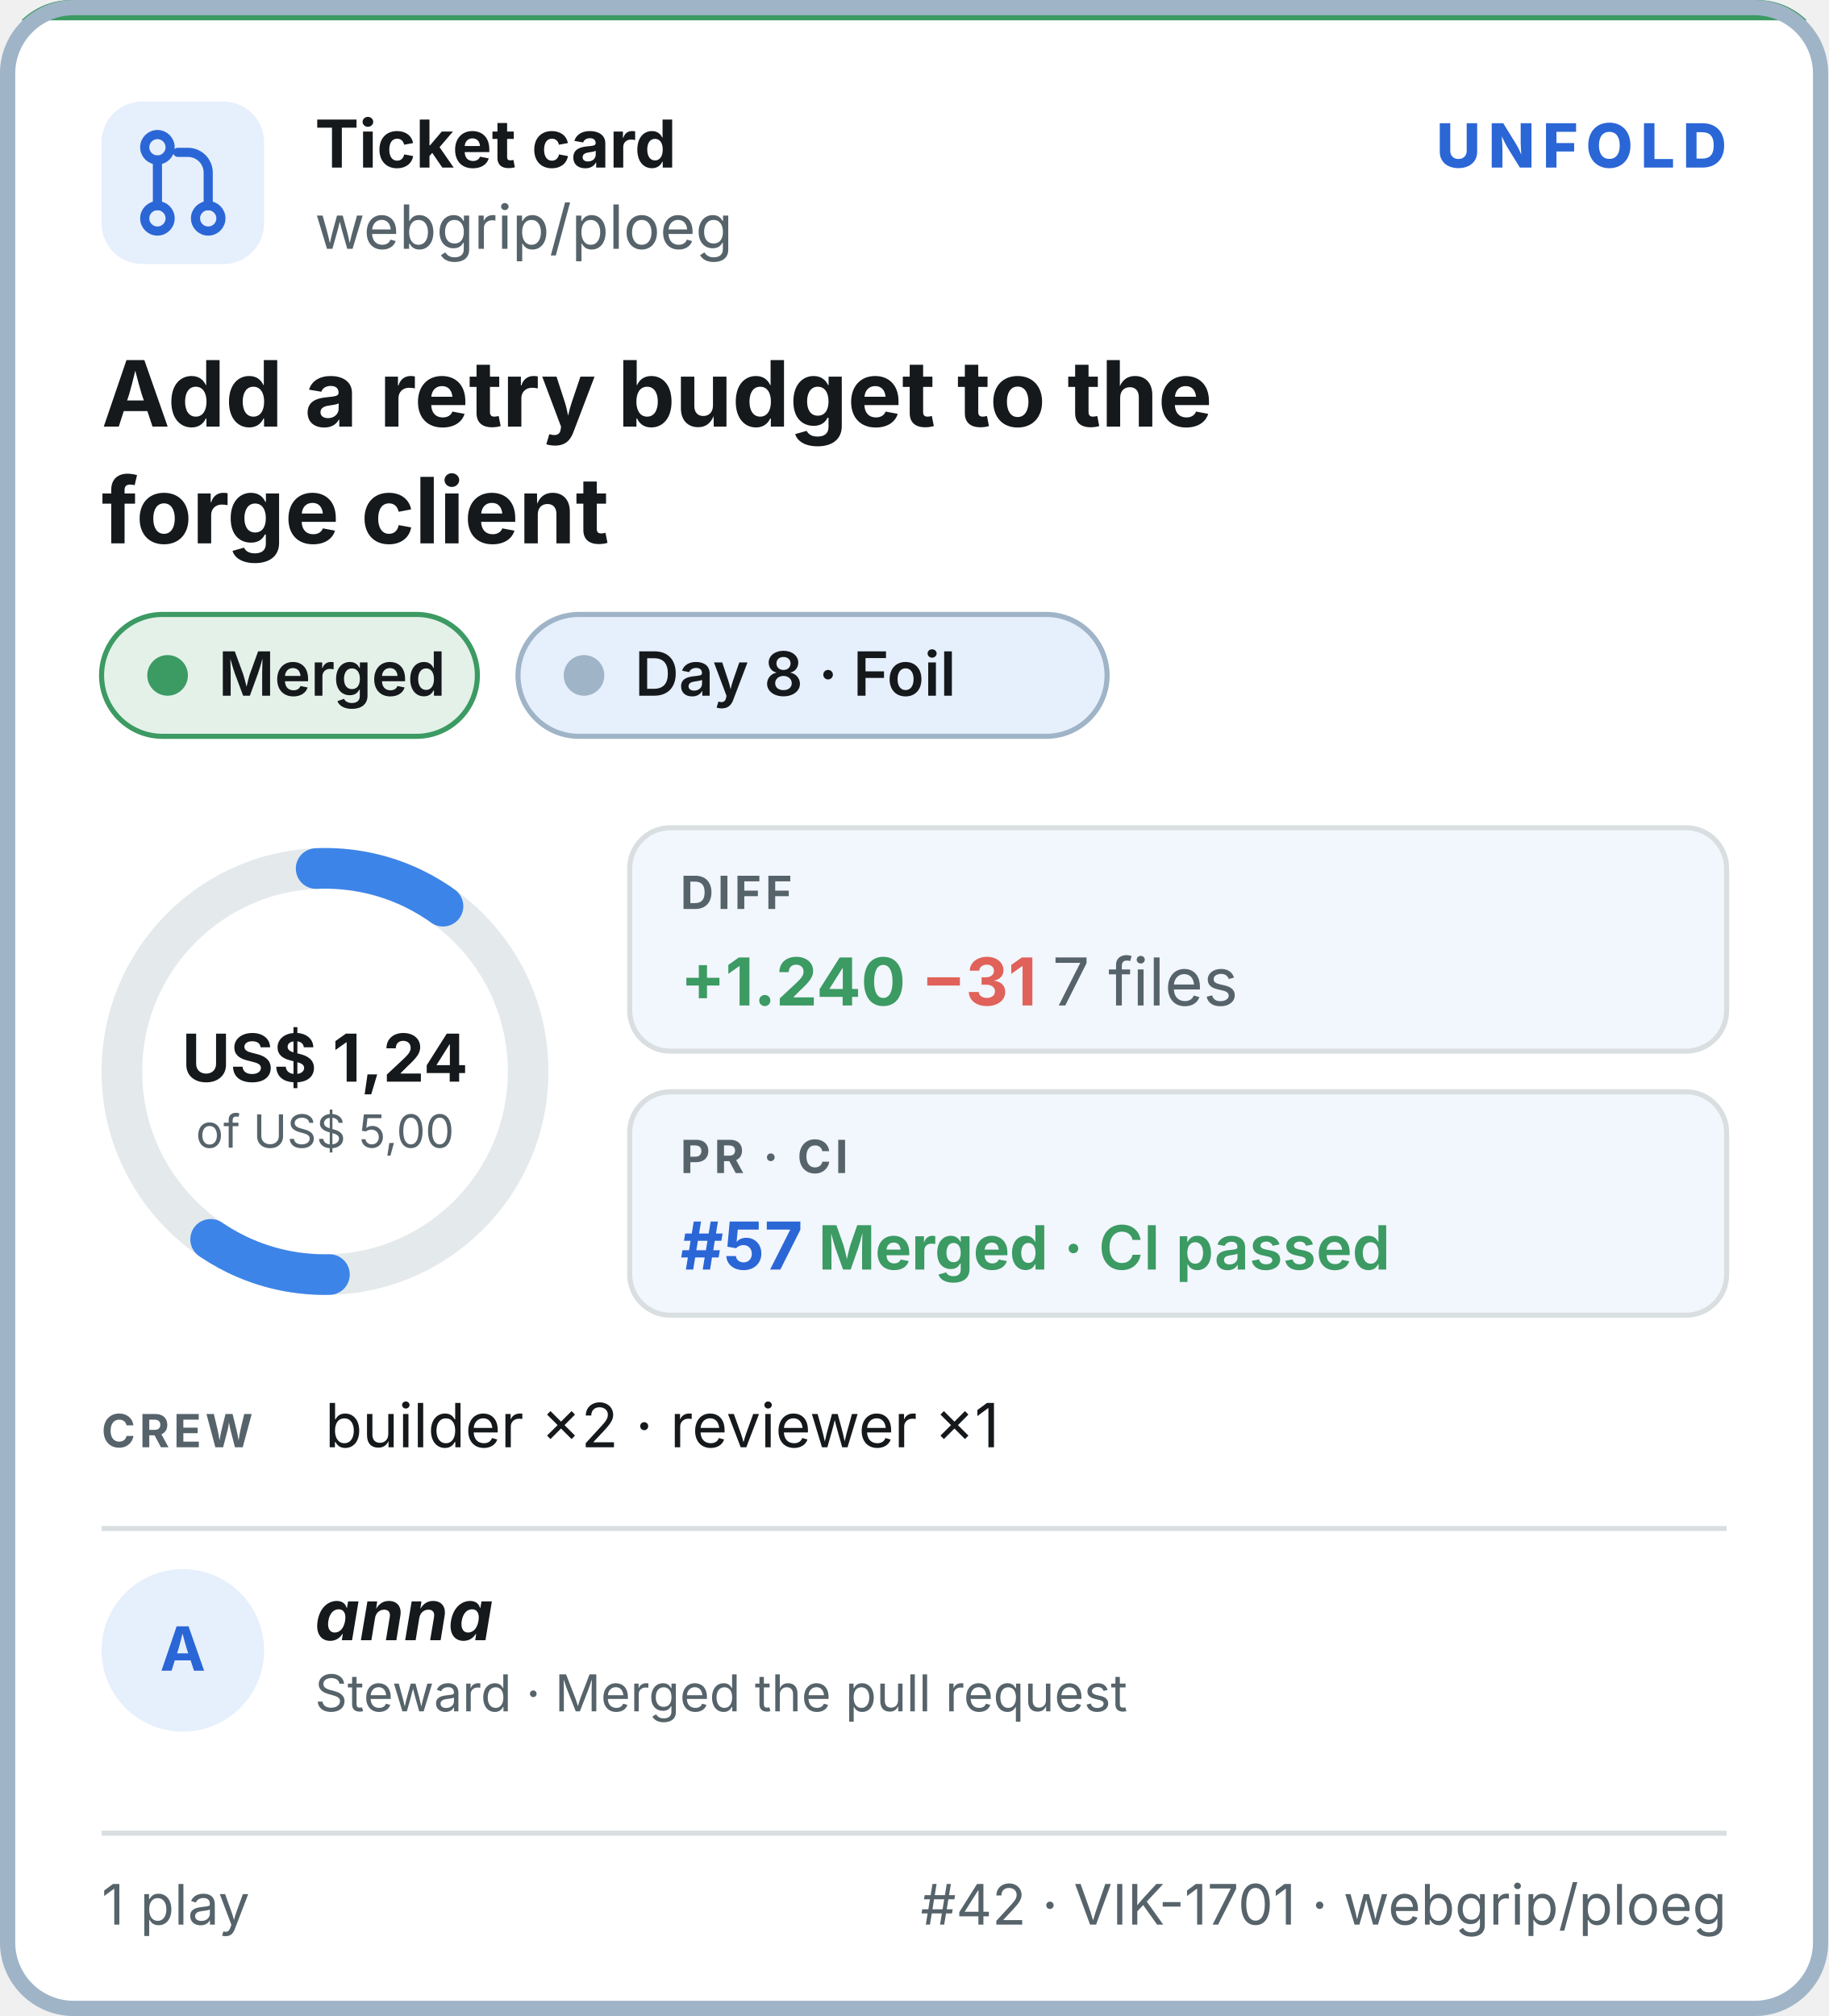
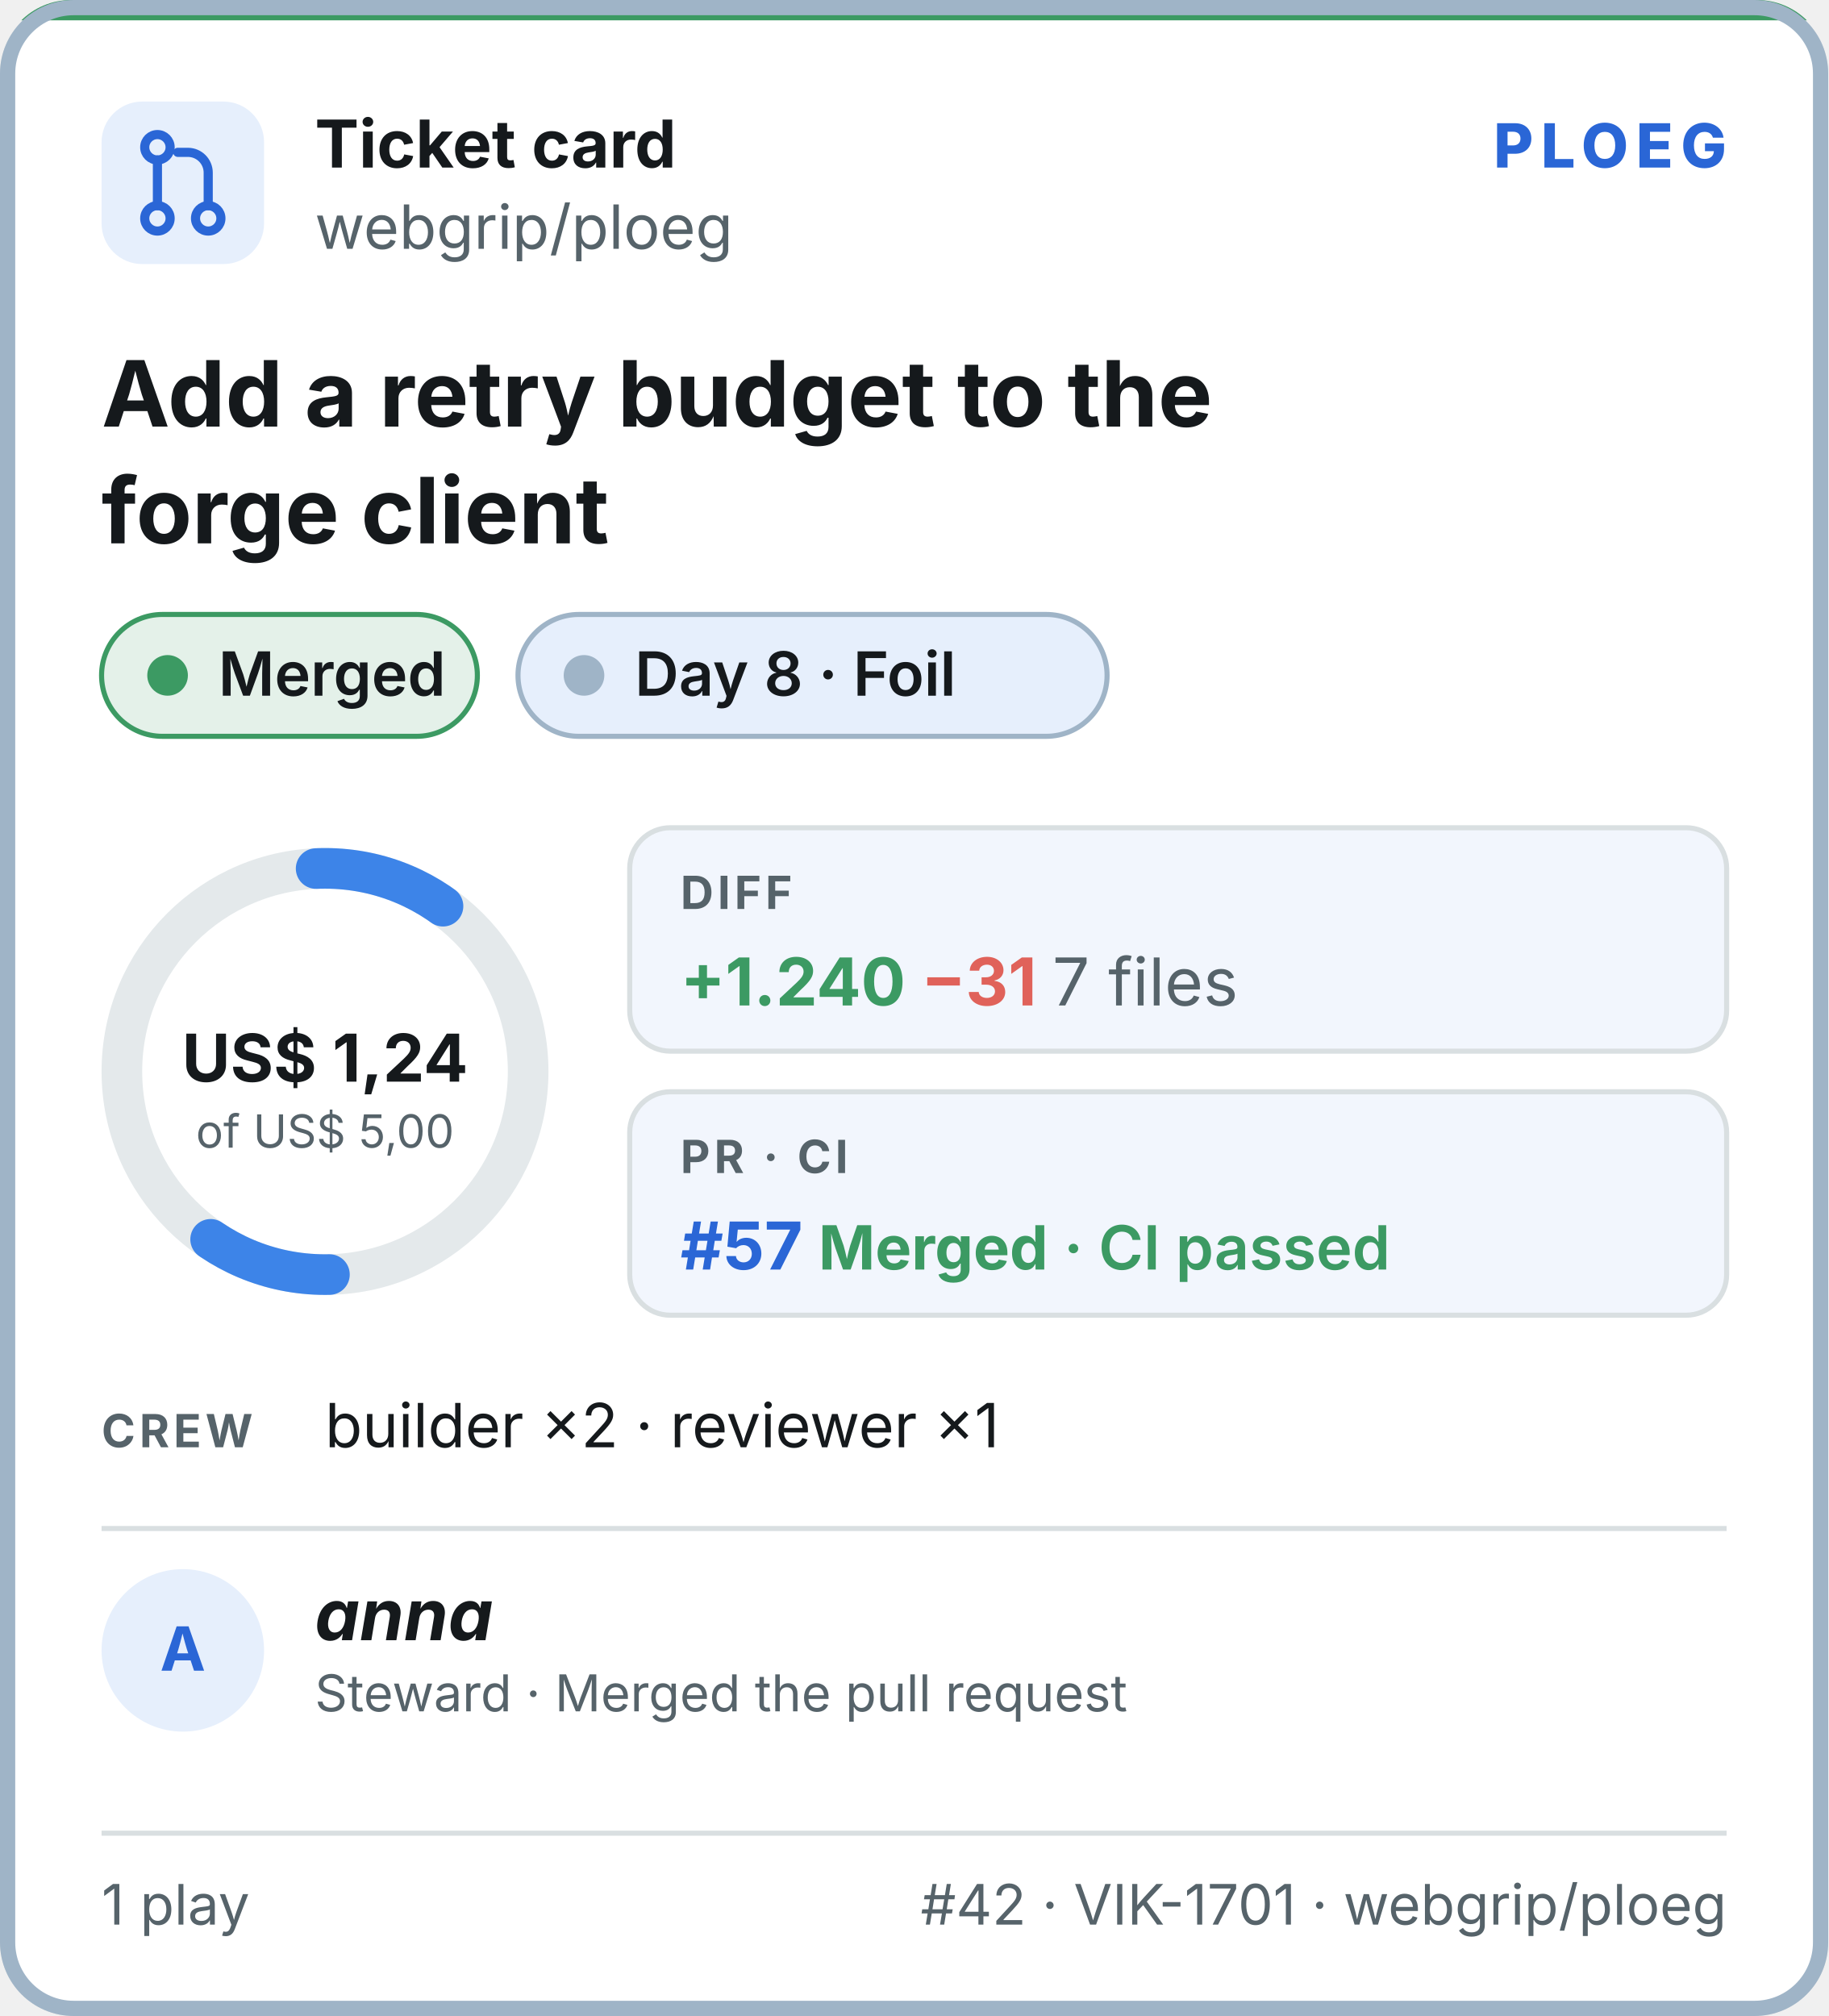
<svg xmlns="http://www.w3.org/2000/svg" width="360" height="397" viewBox="0 0 360 397" role="img" aria-labelledby="card-title card-desc">
  <defs>
    <clipPath id="card-clip">
      <rect x="0" y="0" width="360" height="397" rx="14" />
    </clipPath>
    <linearGradient id="card-sheen" x1="0" y1="0" x2="1" y2="1">
      <stop offset="0" stop-color="#FFFFFF" stop-opacity="0" />
      <stop offset="0.5" stop-color="#9FB4C7" stop-opacity="0.16" />
      <stop offset="1" stop-color="#FFFFFF" stop-opacity="0" />
    </linearGradient>
  </defs>
  <g font-family="Inter, -apple-system, 'Segoe UI', Roboto, Helvetica, Arial, sans-serif">
    <rect x="0.5" y="0.5" width="359" height="396" rx="14" fill="#FFFFFF" stroke="#D9DFE1" />
    <g clip-path="url(#card-clip)">
      <rect x="0" y="0" width="360" height="4" fill="#3C9A63" />
    </g>
    <rect x="1.5" y="1.5" width="357" height="394" rx="13" fill="none" stroke="#9FB4C7" stroke-width="3" data-finish="foil" />
    <rect x="20" y="20" width="32" height="32" rx="8" fill="#E6EFFC" />
    <g fill="none" stroke="#2A66D6" stroke-width="1.8" stroke-linecap="round">
      <circle cx="31" cy="29" r="2.5" />
      <circle cx="31" cy="43" r="2.5" />
      <circle cx="41" cy="43" r="2.5" />
      <path d="M31 31.5 V40.5 M41 40.5 V34 a4 4 0 0 0 -4 -4 H35" />
    </g>
    <text x="62" y="33" font-size="13" font-weight="700" fill="#15191C">Ticket card</text>
    <text x="62" y="49" font-size="12" fill="#56636A">webgrip/ploeg</text>
-     <text x="340" y="33" font-size="12" font-weight="800" letter-spacing="1.5" text-anchor="end" fill="#2A66D6">UNFOLD</text>
+     <text x="340" y="33" font-size="12" font-weight="800" letter-spacing="1.5" text-anchor="end" fill="#2A66D6">PLOEG</text>
    <text x="20" y="84" font-size="18" font-weight="700" fill="#15191C">Add a retry budget to the</text>
    <text x="20" y="107" font-size="18" font-weight="700" fill="#15191C">forge client</text>
    <rect x="20" y="121" width="74" height="24" rx="12" fill="#3C9A63" fill-opacity="0.14" stroke="#3C9A63" />
    <circle cx="33" cy="133" r="4" fill="#3C9A63" />
    <text x="43" y="137" font-size="12" font-weight="600" fill="#15191C">Merged</text>
    <rect x="102" y="121" width="116" height="24" rx="12" fill="#E6EFFC" stroke="#9FB4C7" />
    <circle cx="115" cy="133" r="4" fill="#9FB4C7" />
    <text x="125" y="137" font-size="12" font-weight="600" fill="#15191C">Day 8 · Foil</text>
    <circle cx="64" cy="211" r="40" fill="none" stroke="#E4E9EB" stroke-width="8" />
    <circle cx="64" cy="211" r="40" fill="none" stroke="#3D84E8" stroke-width="8" stroke-linecap="round" pathLength="100" stroke-dasharray="24.8 100" transform="rotate(-90 64 211)" />
    <text x="64" y="213" font-size="13" font-weight="700" text-anchor="middle" fill="#15191C">US$ 1,24</text>
    <text x="64" y="226" font-size="9" text-anchor="middle" fill="#56636A">of US$ 5,00</text>
    <rect x="124" y="163" width="216" height="44" rx="8" fill="#E6EFFC" fill-opacity="0.5" stroke="#D9DFE1" />
    <text x="134" y="179" font-size="9" font-weight="700" letter-spacing="0.8" fill="#56636A">DIFF</text>
    <text x="134" y="198" font-size="13" font-weight="700">
      <tspan fill="#3C9A63">+1.240</tspan>
      <tspan fill="#E0625A">−31</tspan>
      <tspan font-weight="400" fill="#56636A">7 files</tspan>
    </text>
    <rect x="124" y="215" width="216" height="44" rx="8" fill="#E6EFFC" fill-opacity="0.5" stroke="#D9DFE1" />
    <text x="134" y="231" font-size="9" font-weight="700" letter-spacing="0.8" fill="#56636A">PR · CI</text>
    <text x="134" y="250" font-size="13" font-weight="700" fill="#2A66D6">#57 <tspan font-size="12" fill="#3C9A63">Merged</tspan>
      <tspan font-size="12" font-weight="600" fill="#3C9A63">· CI passed</tspan>
    </text>
    <text x="20" y="285" font-size="9" font-weight="700" letter-spacing="0.8" fill="#56636A">CREW</text>
    <text x="64" y="285" font-size="12" fill="#15191C">builder ×2 · reviewer ×1</text>
    <line x1="20" y1="301" x2="340" y2="301" stroke="#D9DFE1" />
    <circle cx="36" cy="325" r="16" fill="#E6EFFC" />
    <text x="36" y="329" font-size="12" font-weight="700" text-anchor="middle" fill="#2A66D6">A</text>
    <text x="62" y="323" font-size="14" font-weight="700" font-style="italic" fill="#15191C">anna</text>
    <text x="62" y="337" font-size="10" fill="#56636A">Steward · Merged the pull request</text>
    <line x1="20" y1="361" x2="340" y2="361" stroke="#D9DFE1" />
    <text x="20" y="379" font-size="11" fill="#56636A">1 play</text>
    <text x="340" y="379" font-size="11" text-anchor="end" fill="#56636A">#42 · VIK-1701 · webgrip/ploeg</text>
  </g>
</svg>
